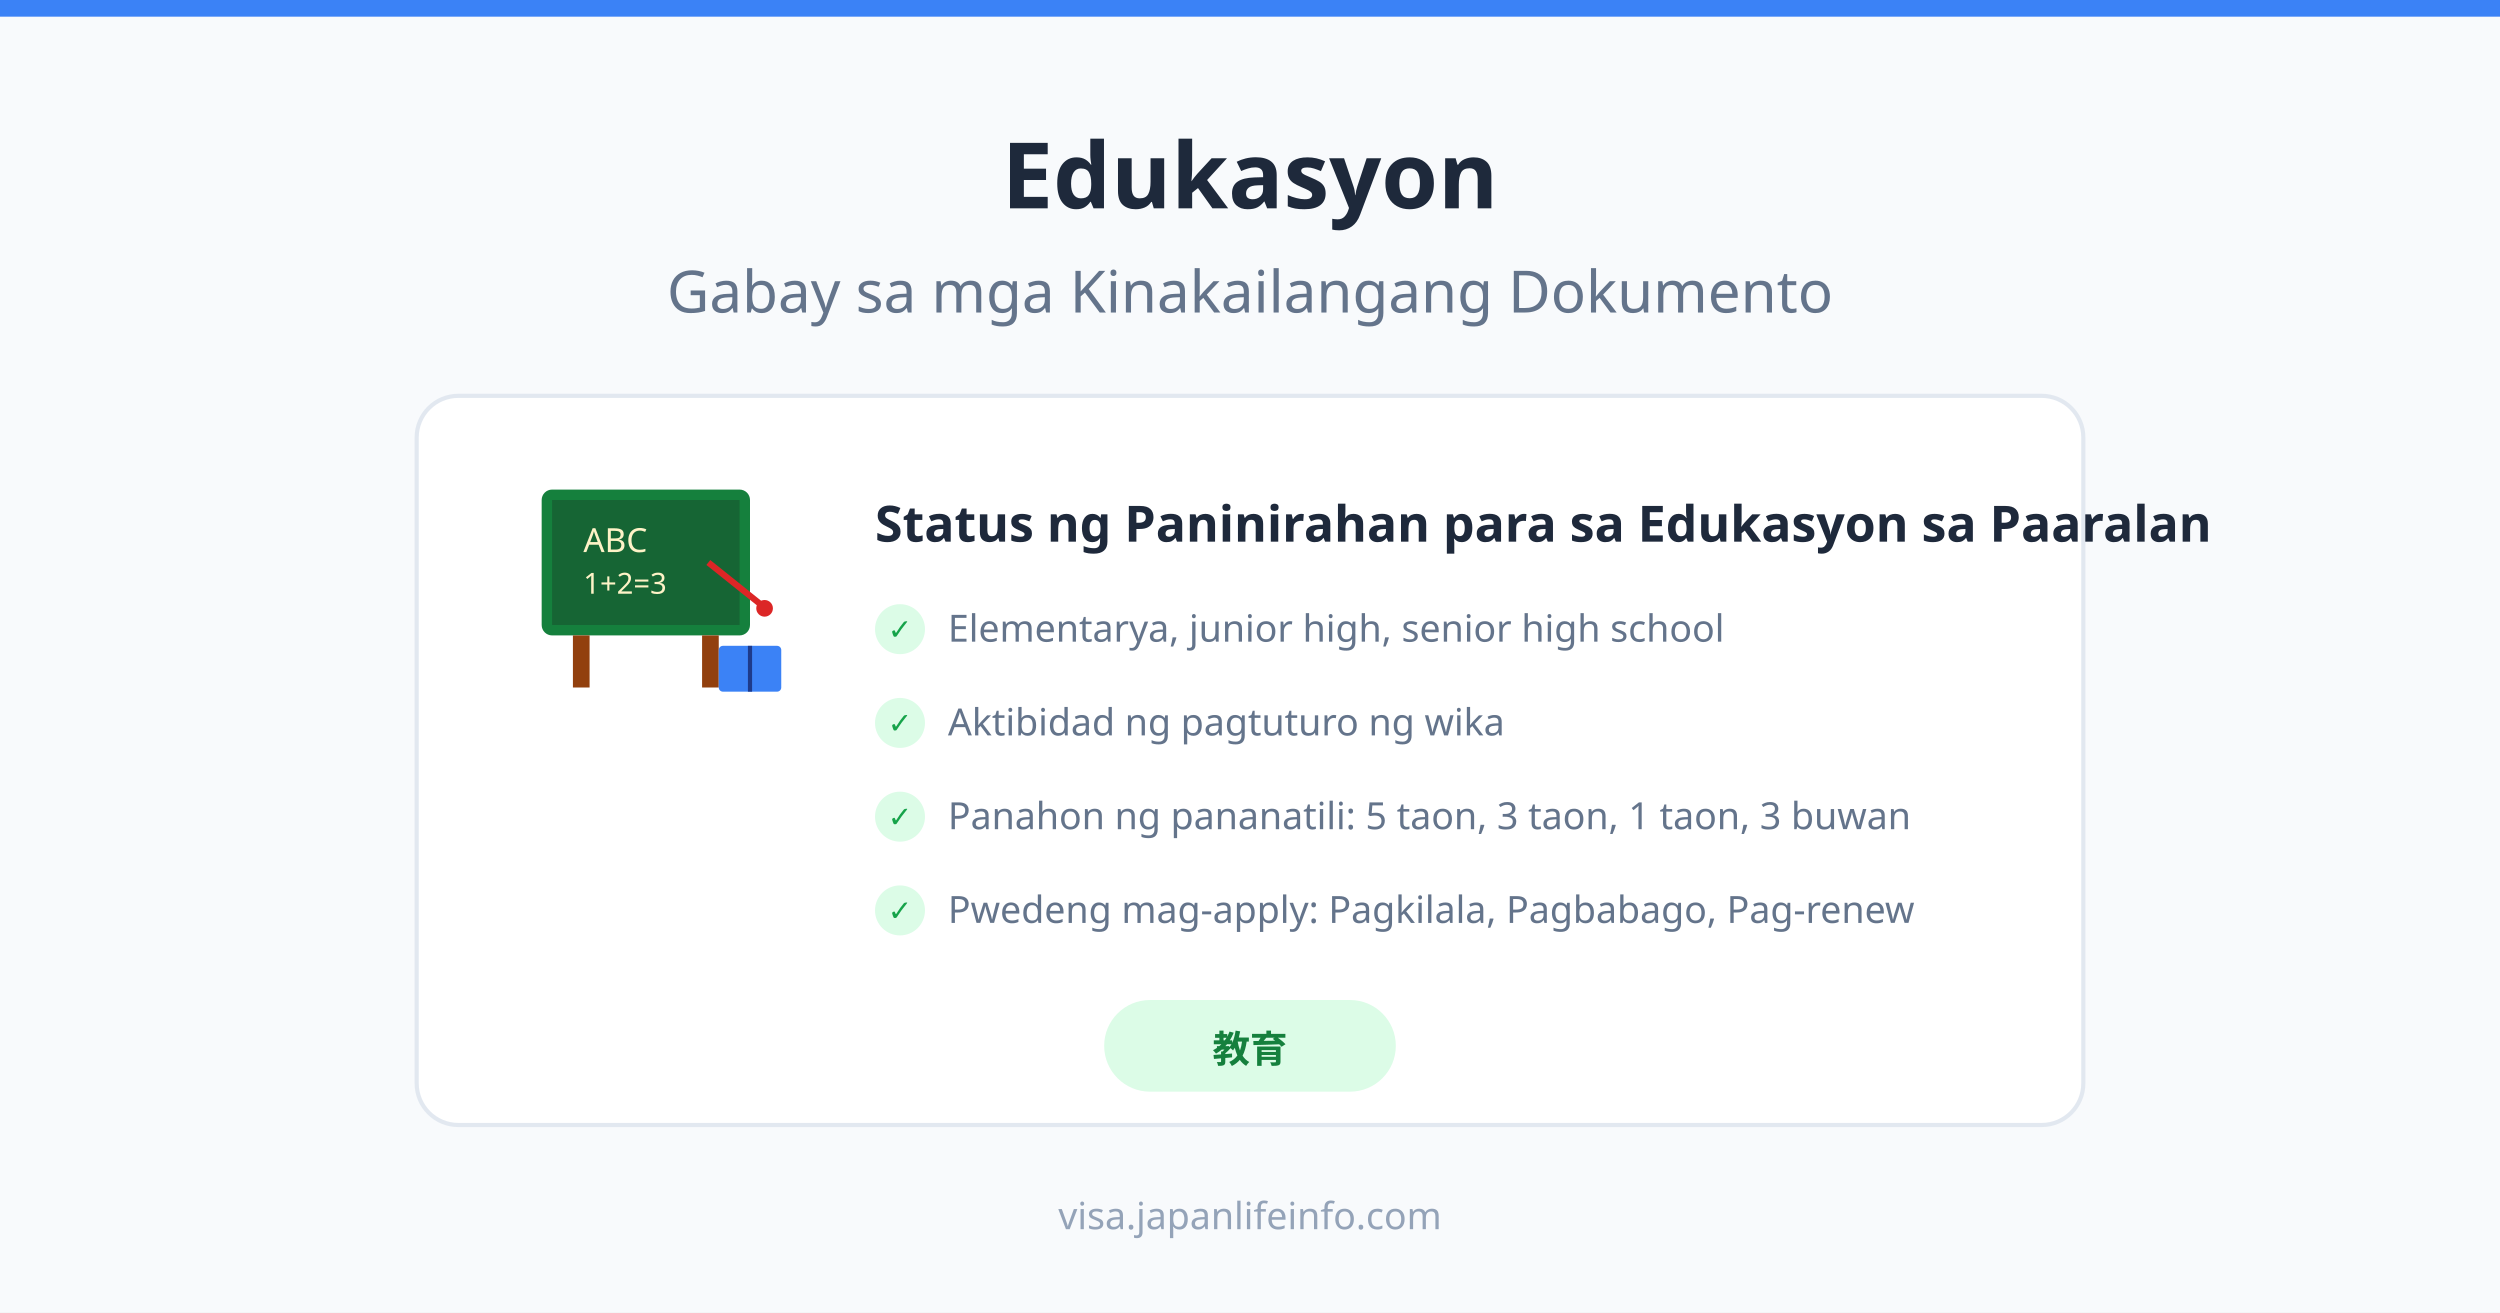
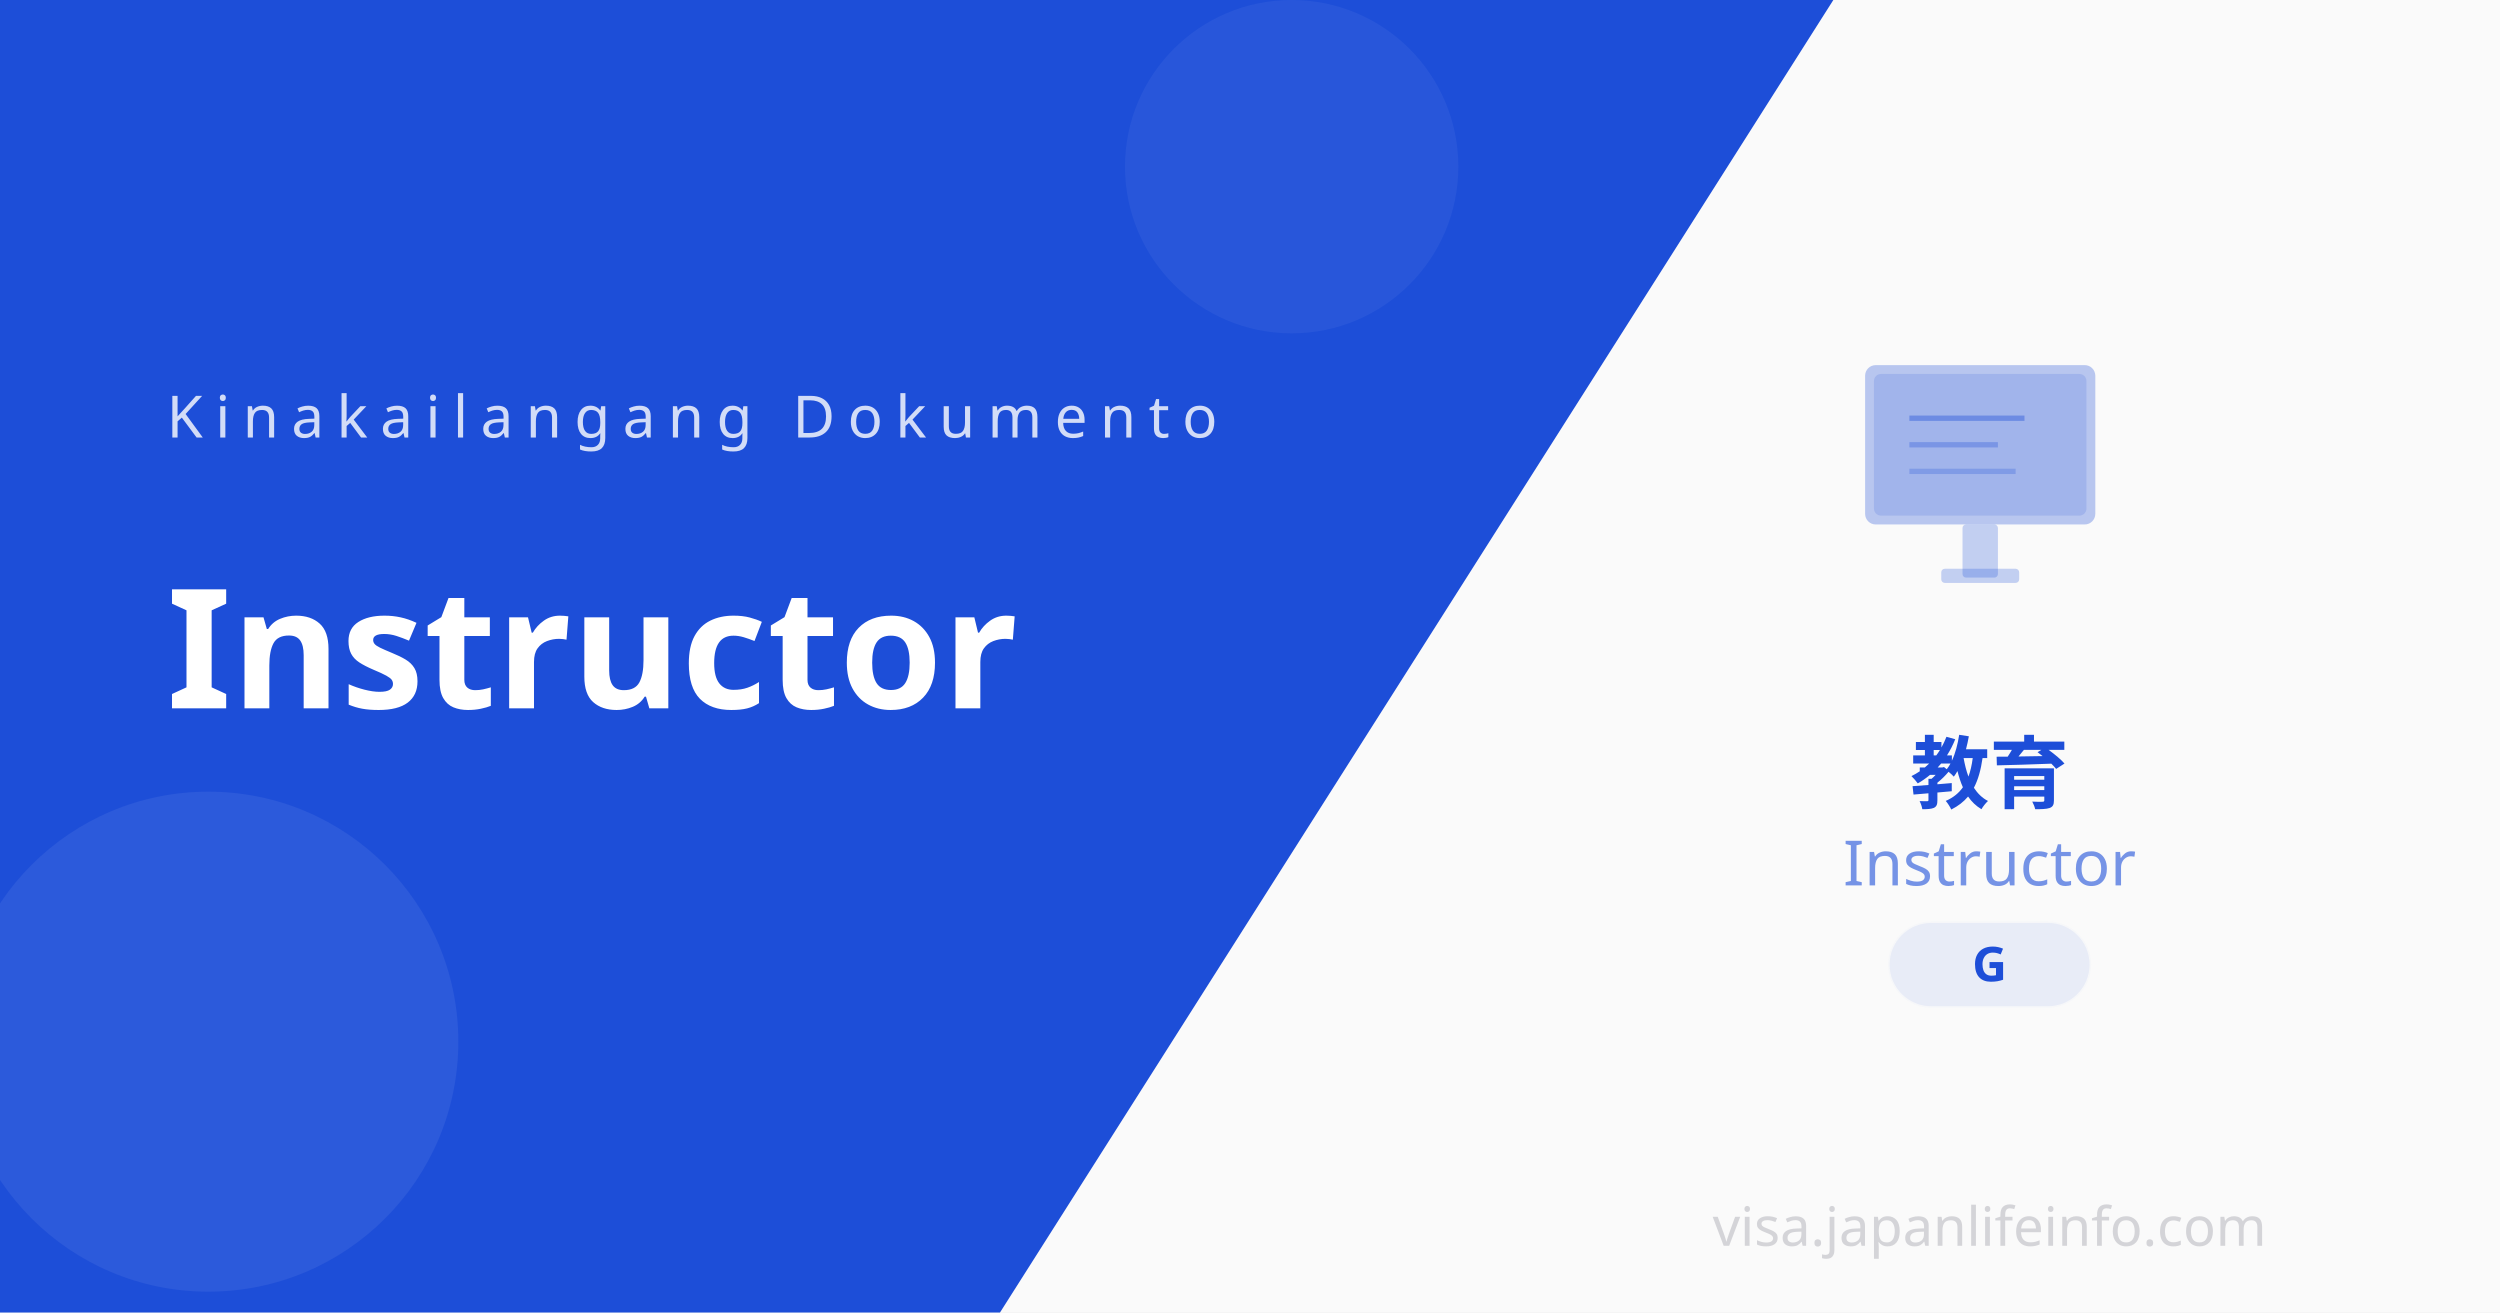
<svg xmlns="http://www.w3.org/2000/svg" width="1200" height="630" viewBox="0 0 1200 630" fill="none">
-   <rect width="1200" height="630" fill="#f8fafc" />
-   <rect width="1200" height="8" fill="url(#headerGradient)" />
-   <text x="600" y="100" text-anchor="middle" fill="#1e293b" font-family="sans-serif" font-size="44" font-weight="bold">Edukasyon</text>
-   <text x="600" y="150" text-anchor="middle" fill="#64748b" font-family="sans-serif" font-size="28">Gabay sa mga Kinakailangang Dokumento</text>
-   <g transform="translate(200, 190)">
-     <rect width="800" height="350" rx="20" fill="white" stroke="#e2e8f0" stroke-width="2" />
-     <g transform="translate(50, 30)">
-       <rect x="10" y="15" width="100" height="70" rx="5" fill="#15803d" />
-       <rect x="15" y="20" width="90" height="60" fill="#166534" />
-       <rect x="25" y="85" width="8" height="25" fill="#92400e" />
-       <rect x="87" y="85" width="8" height="25" fill="#92400e" />
-       <text x="30" y="45" fill="#fef3c7" font-family="sans-serif" font-size="16">ABC</text>
-       <text x="30" y="65" fill="#fef3c7" font-family="sans-serif" font-size="14">1+2=3</text>
-       <line x1="90" y1="50" x2="115" y2="70" stroke="#dc2626" stroke-width="3" />
-       <circle cx="117" cy="72" r="4" fill="#dc2626" />
-       <rect x="95" y="90" width="30" height="22" rx="2" fill="#3b82f6" />
-       <line x1="110" y1="90" x2="110" y2="112" stroke="#1e3a8a" stroke-width="2" />
-     </g>
-     <g transform="translate(220, 40)">
-       <text x="0" y="30" fill="#1e293b" font-family="sans-serif" font-size="24" font-weight="bold">Status ng Paninirahan para sa Edukasyon sa Paaralan</text>
-       <g transform="translate(0, 60)">
-         <circle cx="12" cy="12" r="12" fill="#dcfce7" />
-         <text x="12" y="17" text-anchor="middle" fill="#16a34a" font-family="sans-serif" font-size="14">✓</text>
-         <text x="35" y="18" fill="#64748b" font-family="sans-serif" font-size="18">Elementarya, junior high, senior high school</text>
-       </g>
-       <g transform="translate(0, 105)">
-         <circle cx="12" cy="12" r="12" fill="#dcfce7" />
-         <text x="12" y="17" text-anchor="middle" fill="#16a34a" font-family="sans-serif" font-size="14">✓</text>
-         <text x="35" y="18" fill="#64748b" font-family="sans-serif" font-size="18">Aktibidad ng pagtuturo ng wika</text>
-       </g>
-       <g transform="translate(0, 150)">
-         <circle cx="12" cy="12" r="12" fill="#dcfce7" />
-         <text x="12" y="17" text-anchor="middle" fill="#16a34a" font-family="sans-serif" font-size="14">✓</text>
-         <text x="35" y="18" fill="#64748b" font-family="sans-serif" font-size="18">Panahon ng pananatili: 5 taon, 3 taon, 1 taon, 3 buwan</text>
-       </g>
-       <g transform="translate(0, 195)">
-         <circle cx="12" cy="12" r="12" fill="#dcfce7" />
-         <text x="12" y="17" text-anchor="middle" fill="#16a34a" font-family="sans-serif" font-size="14">✓</text>
-         <text x="35" y="18" fill="#64748b" font-family="sans-serif" font-size="18">Pwedeng mag-apply: Pagkilala, Pagbabago, Pag-renew</text>
-       </g>
-     </g>
-     <rect x="330" y="290" width="140" height="44" rx="22" fill="#dcfce7" />
-     <text x="400" y="320" text-anchor="middle" fill="#15803d" font-family="sans-serif" font-size="18" font-weight="bold">教育</text>
+   <defs>
+     <linearGradient id="splitGrad" x1="0" y1="0" x2="700" y2="630">
+       <stop offset="0%" stop-color="#1d4ed8" />
+       <stop offset="100%" stop-color="#4338ca" />
+     </linearGradient>
+     <clipPath id="diagClip">
+       <polygon points="0,0 880,0 480,630 0,630" />
+     </clipPath>
+   </defs>
+   <rect width="1200" height="630" fill="#fafafa" />
+   <polygon points="0,0 880,0 480,630 0,630" fill="url(#splitGrad)" />
+   <g clip-path="url(#diagClip)">
+     <circle cx="100" cy="500" r="120" fill="white" opacity="0.07" />
+     <circle cx="620" cy="80" r="80" fill="white" opacity="0.05" />
+     <text x="80" y="210" fill="white" font-family="'Noto Sans KR', 'Noto Sans JP', sans-serif" font-size="28" font-weight="500" letter-spacing="6" opacity="0.8">Kinakailangang Dokumento</text>
+     <text x="80" y="340" fill="white" font-family="'Noto Sans KR', 'Noto Sans JP', sans-serif" font-size="80" font-weight="900">Instructor</text>
  </g>
-   <text x="600" y="590" text-anchor="middle" fill="#94a3b8" font-family="sans-serif" font-size="18">visa.japanlifeinfo.com</text>
-   <defs>
-     <linearGradient id="headerGradient" x1="0" y1="0" x2="1200" y2="0">
-       <stop offset="0%" stop-color="#3b82f6" />
-       <stop offset="50%" stop-color="#8b5cf6" />
-       <stop offset="100%" stop-color="#10b981" />
-     </linearGradient>
-   </defs>
+   <g transform="translate(840, 120) scale(0.85)">
+     <rect x="65" y="65" width="130" height="90" rx="6" fill="#1d4ed8" opacity="0.3" />
+     <rect x="70" y="70" width="120" height="80" rx="4" fill="#1d4ed8" opacity="0.15" />
+     <line x1="90" y1="95" x2="155" y2="95" stroke="#1d4ed8" stroke-width="3" opacity="0.4" />
+     <line x1="90" y1="110" x2="140" y2="110" stroke="#1d4ed8" stroke-width="3" opacity="0.3" />
+     <line x1="90" y1="125" x2="150" y2="125" stroke="#1d4ed8" stroke-width="3" opacity="0.25" />
+     <rect x="120" y="155" width="20" height="30" rx="2" fill="#1d4ed8" opacity="0.25" />
+     <rect x="108" y="180" width="44" height="8" rx="2" fill="#1d4ed8" opacity="0.25" />
+   </g>
+   <text x="955" y="385" text-anchor="middle" fill="#1d4ed8" font-family="'Noto Serif JP', serif" font-size="38" font-weight="700">教育</text>
+   <text x="955" y="425" text-anchor="middle" fill="#1d4ed8" font-family="sans-serif" font-size="30" opacity="0.6">Instructor</text>
+   <rect x="907" y="443" width="96" height="40" rx="20" fill="#1d4ed8" opacity="0.08" stroke="#1d4ed8" stroke-width="1.5" stroke-opacity="0.2" />
+   <text x="955" y="471" text-anchor="middle" fill="#1d4ed8" font-family="sans-serif" font-size="23" font-weight="600">G</text>
+   <text x="955" y="598" text-anchor="middle" fill="#d4d4d8" font-family="sans-serif" font-size="26">visa.japanlifeinfo.com</text>
</svg>
